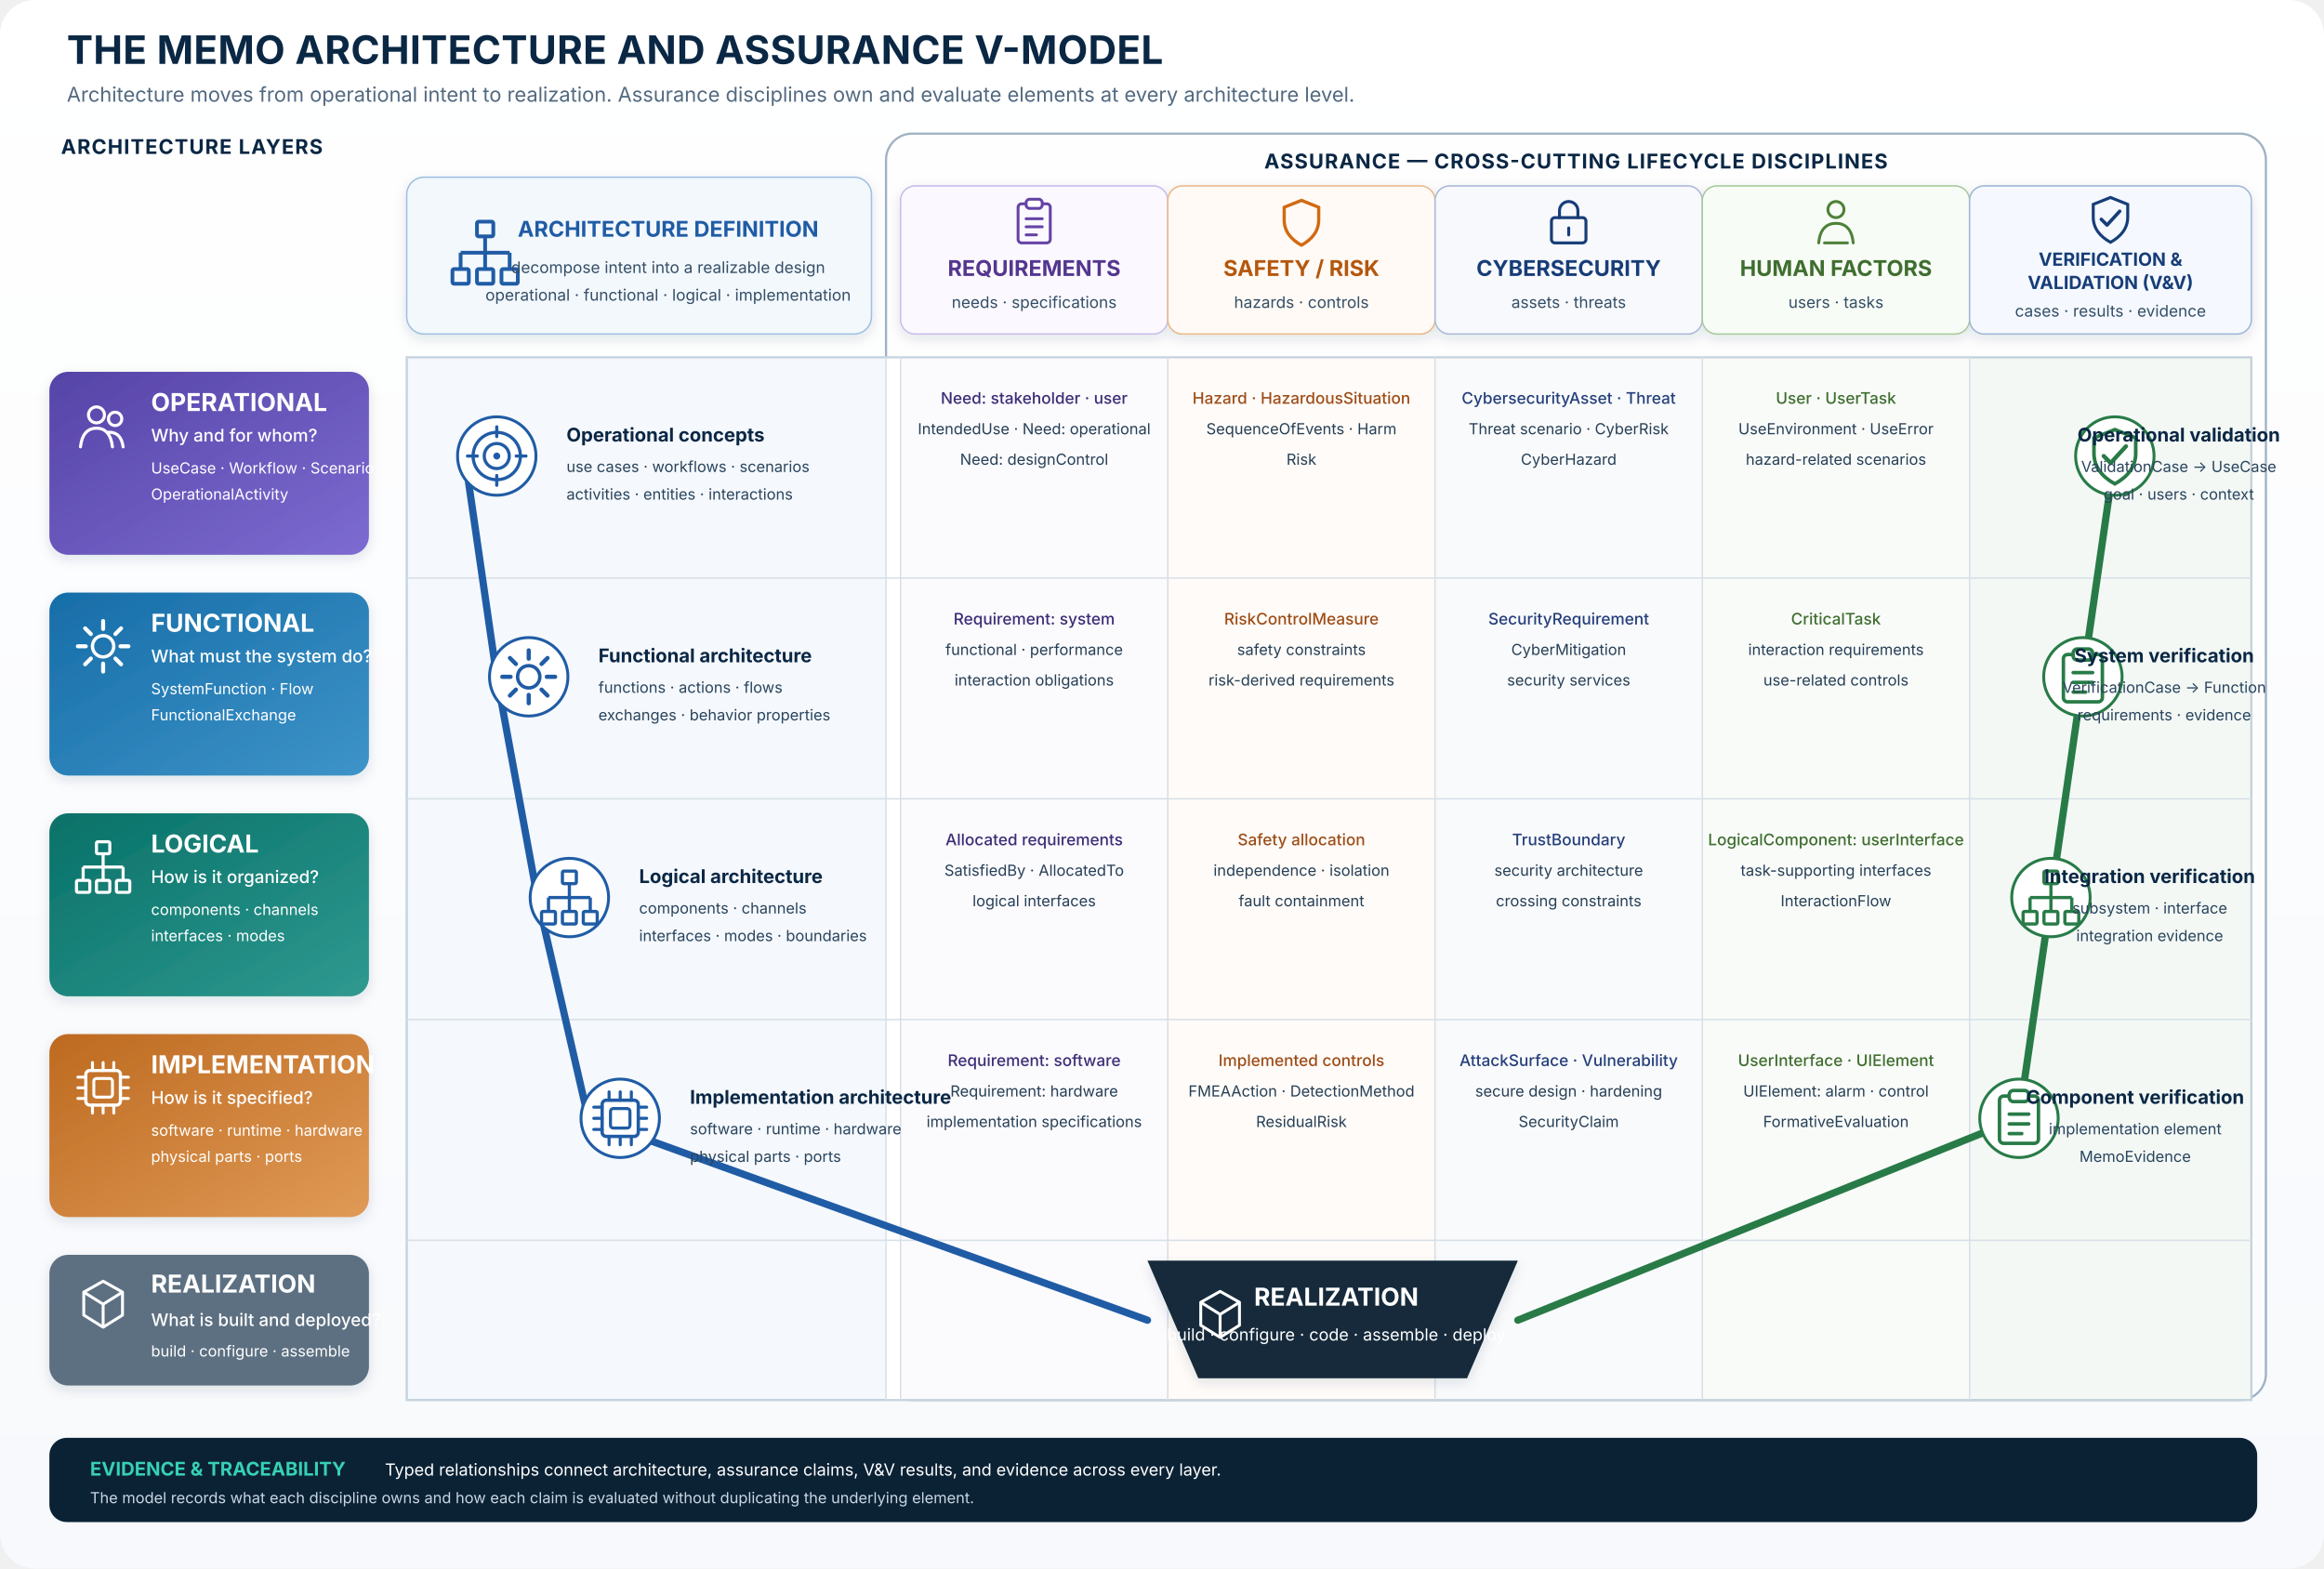
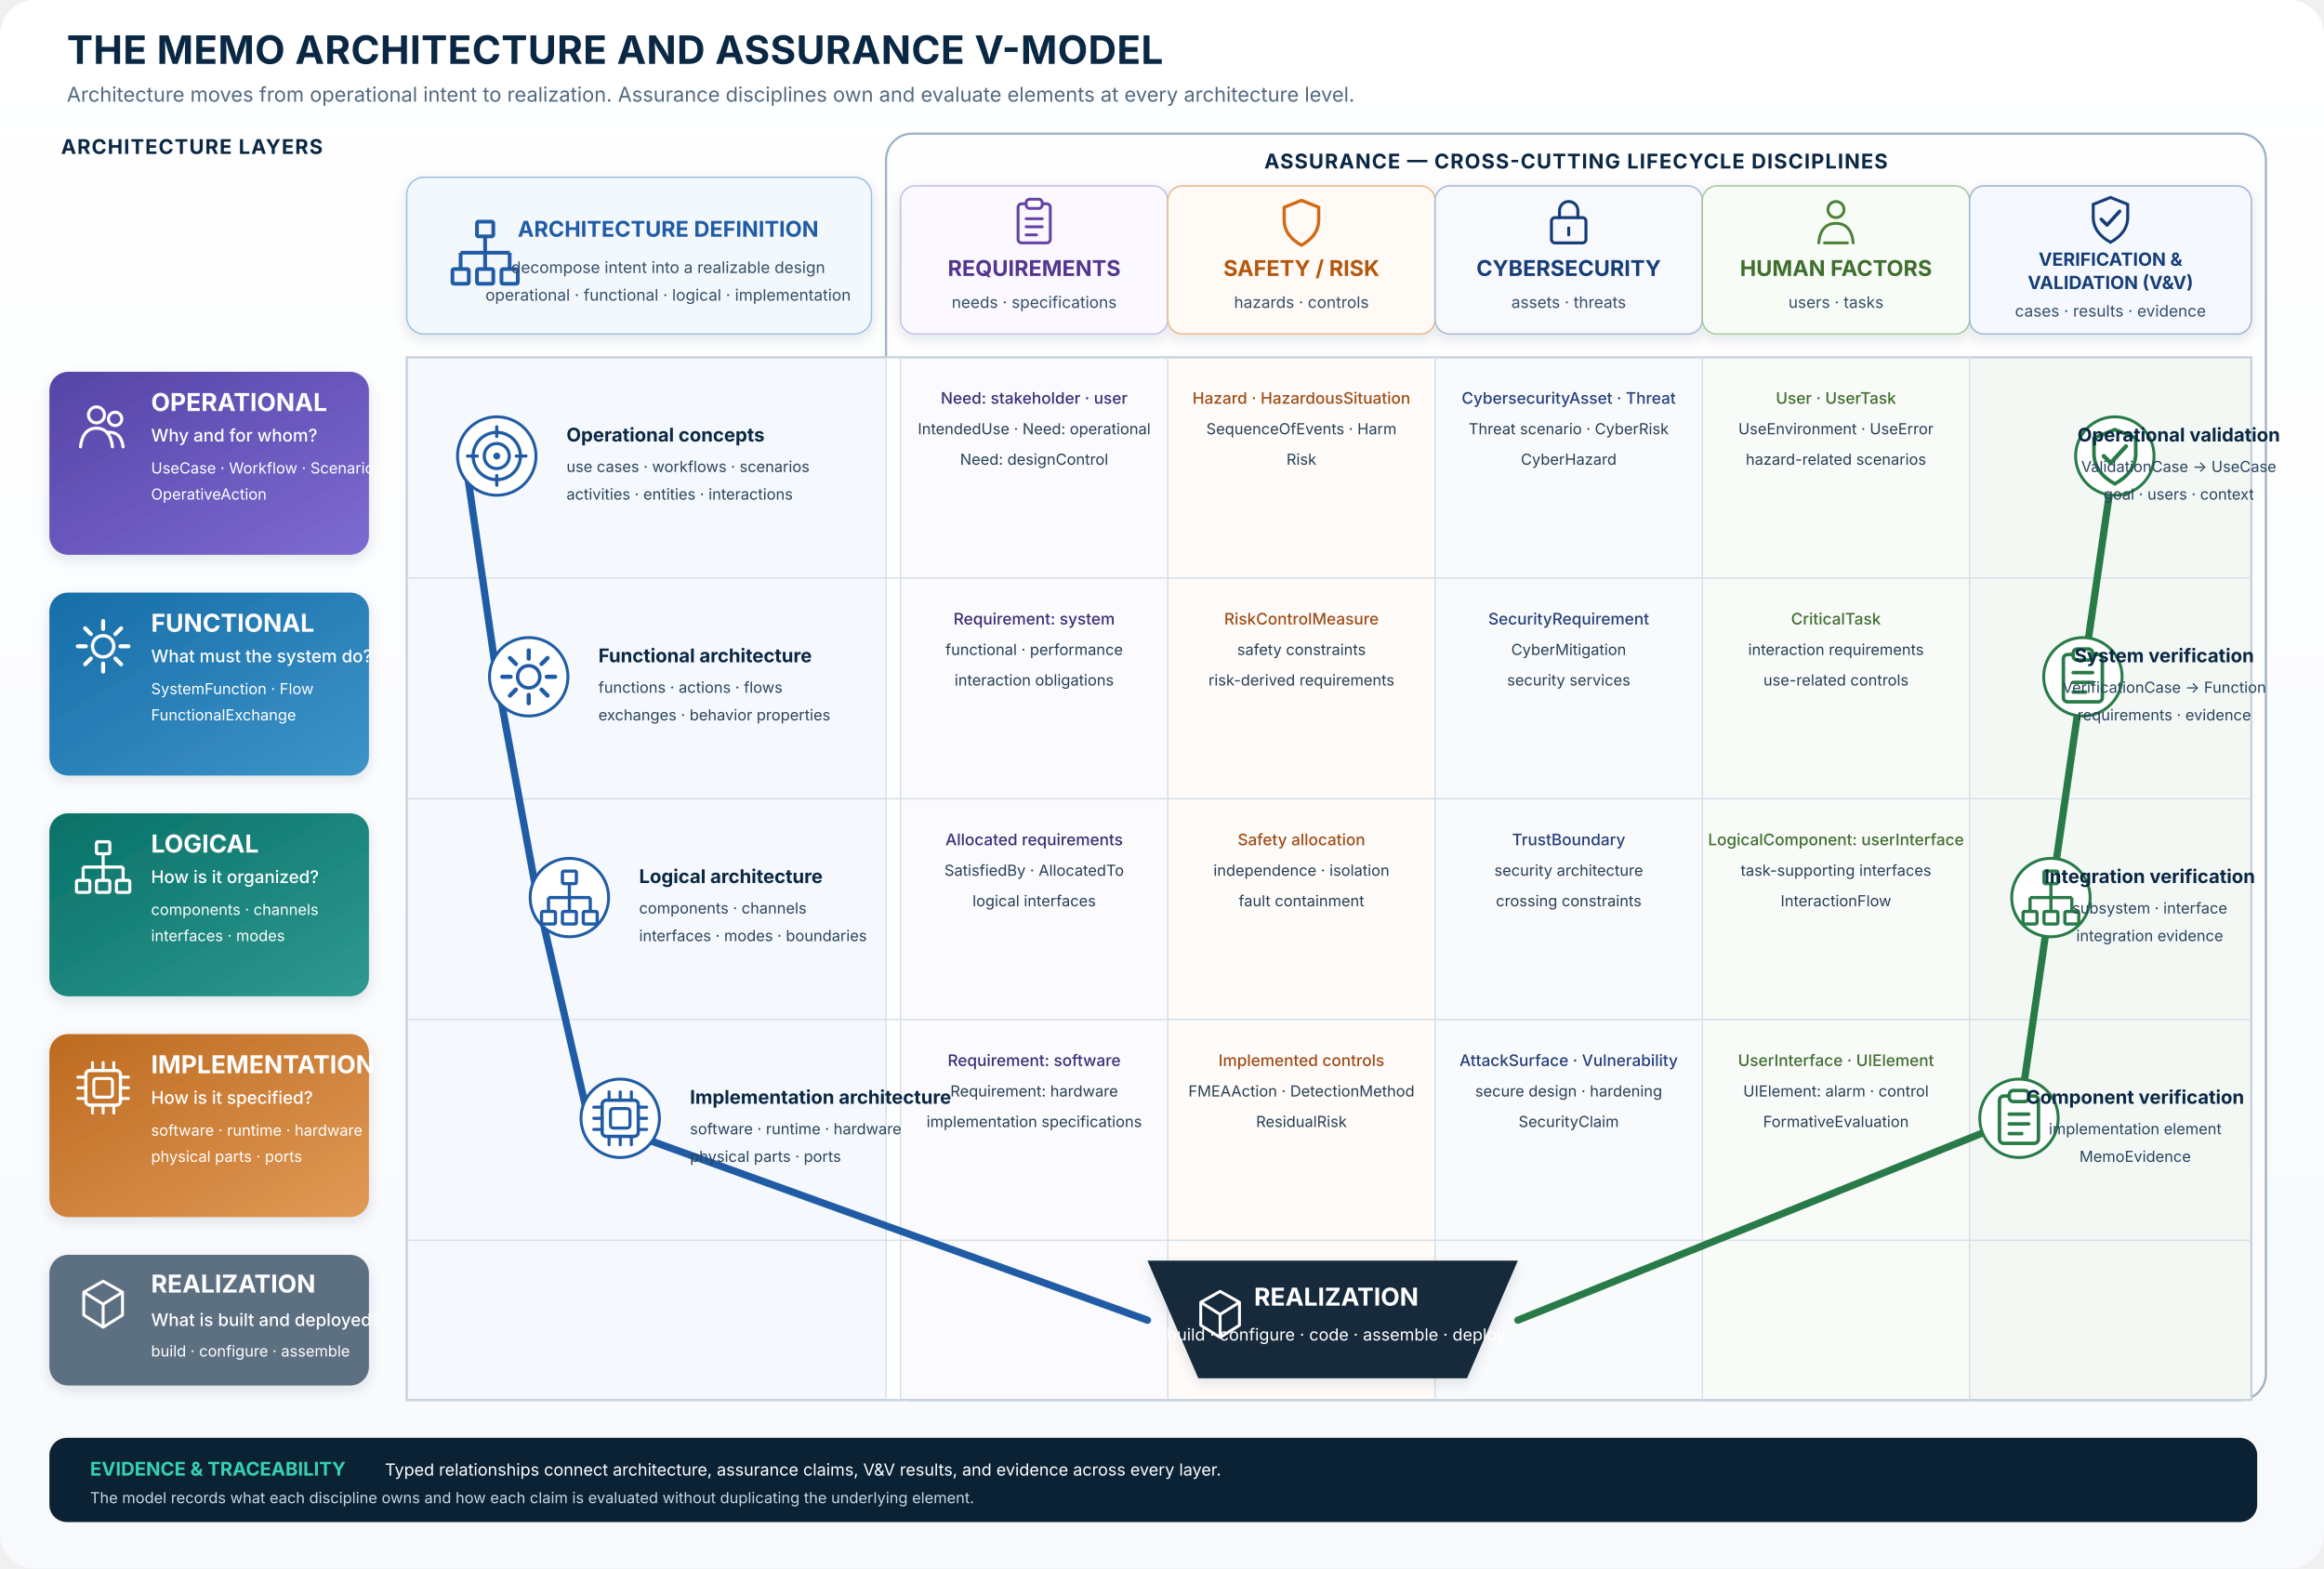
- <svg xmlns="http://www.w3.org/2000/svg" width="1600" height="1080" viewBox="0 0 1600 1080" role="img" aria-labelledby="title desc" data-ontology-types="UseCase OperationalWorkflow MemoScenario OperationalActivity SystemFunction SystemAction FunctionalFlow FunctionalExchange LogicalComponent LogicalInterface SoftwareComponent HardwareComponent PhysicalPort Need IntendedUse ReasonablyForeseeableMisuse SafetyRelatedCharacteristic HazardCause Hazard SequenceOfEvents HazardousSituation Harm Risk RiskControlMeasure ResidualRisk Benefit OverallResidualRiskEvaluation CybersecurityAsset Threat SecurityRequirement CyberMitigation TrustBoundary AttackSurface Vulnerability User UserTask UseError UseEnvironment UserInterface UIElement ValidationCase VerificationCase MemoEvidence">
+ <svg xmlns="http://www.w3.org/2000/svg" width="1600" height="1080" viewBox="0 0 1600 1080" role="img" aria-labelledby="title desc" data-ontology-types="UseCase OperationalWorkflow OperativeScenario OperativeAction SystemFunction FunctionalFlow FunctionalExchange LogicalComponent LogicalInterface SoftwareComponent HardwareComponent PhysicalPort Need IntendedUse ReasonablyForeseeableMisuse SafetyRelatedCharacteristic HazardCause Hazard SequenceOfEvents HazardousSituation Harm Risk RiskControlMeasure ResidualRisk Benefit OverallResidualRiskEvaluation CybersecurityAsset Threat SecurityRequirement CyberMitigation TrustBoundary AttackSurface Vulnerability User UseError UseEnvironment UserInterface UIElement ValidationCase VerificationCase MemoEvidence">
  <defs>
    <linearGradient id="bg" x1="0" y1="0" x2="0" y2="1">
      <stop offset="0" stop-color="#ffffff" />
      <stop offset="1" stop-color="#f7f9fc" />
    </linearGradient>
    <linearGradient id="op" x1="0" y1="0" x2="1" y2="1">
      <stop stop-color="#5644a7" />
      <stop offset="1" stop-color="#7d6bd1" />
    </linearGradient>
    <linearGradient id="fn" x1="0" y1="0" x2="1" y2="1">
      <stop stop-color="#176da8" />
      <stop offset="1" stop-color="#3d94c8" />
    </linearGradient>
    <linearGradient id="lg" x1="0" y1="0" x2="1" y2="1">
      <stop stop-color="#087168" />
      <stop offset="1" stop-color="#2f9990" />
    </linearGradient>
    <linearGradient id="im" x1="0" y1="0" x2="1" y2="1">
      <stop stop-color="#bd6a20" />
      <stop offset="1" stop-color="#e09a56" />
    </linearGradient>
    <filter id="soft" x="-20%" y="-20%" width="140%" height="150%">
      <feDropShadow dx="0" dy="3" stdDeviation="4" flood-color="#102e49" flood-opacity="0.12" />
    </filter>
    <marker id="archArrow" markerUnits="userSpaceOnUse" markerWidth="9" markerHeight="9" refX="8" refY="4.5" orient="auto">
      <path d="M0 0L9 4.5L0 9Z" fill="#205ca5" />
    </marker>
    <marker id="vvArrow" markerUnits="userSpaceOnUse" markerWidth="9" markerHeight="9" refX="8" refY="4.5" orient="auto">
      <path d="M0 0L9 4.5L0 9Z" fill="#287b47" />
    </marker>
    <symbol id="clipboard" viewBox="0 0 48 48">
      <rect x="10" y="8" width="28" height="34" rx="3" fill="none" stroke="currentColor" stroke-width="2.5" />
      <rect x="17" y="4" width="14" height="8" rx="3" fill="#ffffff" stroke="currentColor" stroke-width="2.5" />
      <path d="M17 21h14M17 28h14M17 35h9" fill="none" stroke="currentColor" stroke-width="2.5" stroke-linecap="round" />
    </symbol>
    <symbol id="shield" viewBox="0 0 48 48">
      <path d="M24 5L39 11v11c0 10-6 17-15 22C15 39 9 32 9 22V11Z" fill="none" stroke="currentColor" stroke-width="2.8" stroke-linejoin="round" />
    </symbol>
    <symbol id="lock" viewBox="0 0 48 48">
      <rect x="9" y="20" width="30" height="22" rx="3" fill="none" stroke="currentColor" stroke-width="2.6" />
      <path d="M16 20v-6a8 8 0 0116 0v6M24 29v6" fill="none" stroke="currentColor" stroke-width="2.6" stroke-linecap="round" />
    </symbol>
    <symbol id="person" viewBox="0 0 48 48">
      <circle cx="24" cy="13" r="7" fill="none" stroke="currentColor" stroke-width="2.5" />
      <path d="M9 42c1-11 6-17 15-17s14 6 15 17M14 42h20" fill="none" stroke="currentColor" stroke-width="2.5" stroke-linecap="round" />
    </symbol>
    <symbol id="checkshield" viewBox="0 0 48 48">
      <path d="M24 5L39 11v11c0 10-6 17-15 22C15 39 9 32 9 22V11Z" fill="none" stroke="currentColor" stroke-width="2.6" />
      <path d="M16 24l5 5 11-12" fill="none" stroke="currentColor" stroke-width="3" stroke-linecap="round" stroke-linejoin="round" />
    </symbol>
    <symbol id="people" viewBox="0 0 48 48">
      <circle cx="19" cy="16" r="6" fill="none" stroke="currentColor" stroke-width="2.3" />
      <circle cx="33" cy="19" r="5" fill="none" stroke="currentColor" stroke-width="2.3" />
      <path d="M7 40c1-9 5-14 12-14s11 5 12 14M28 29c7 0 10 4 11 11" fill="none" stroke="currentColor" stroke-width="2.3" stroke-linecap="round" />
    </symbol>
    <symbol id="gear" viewBox="0 0 48 48">
      <circle cx="24" cy="24" r="8" fill="none" stroke="currentColor" stroke-width="2.5" />
      <path d="M24 5v6M24 37v6M5 24h6M37 24h6M10.5 10.5l4.3 4.3M33.2 33.2l4.3 4.3M37.5 10.5l-4.3 4.3M14.8 33.2l-4.3 4.3" fill="none" stroke="currentColor" stroke-width="3" stroke-linecap="round" />
    </symbol>
    <symbol id="network" viewBox="0 0 48 48">
      <rect x="19" y="5" width="10" height="9" rx="1" fill="none" stroke="currentColor" stroke-width="2.3" />
      <rect x="4" y="34" width="10" height="9" rx="1" fill="none" stroke="currentColor" stroke-width="2.3" />
      <rect x="19" y="34" width="10" height="9" rx="1" fill="none" stroke="currentColor" stroke-width="2.3" />
      <rect x="34" y="34" width="10" height="9" rx="1" fill="none" stroke="currentColor" stroke-width="2.3" />
      <path d="M24 14v10M9 24h30M9 24v10M24 24v10M39 24v10" fill="none" stroke="currentColor" stroke-width="2.3" />
    </symbol>
    <symbol id="chip" viewBox="0 0 48 48">
      <rect x="11" y="11" width="26" height="26" rx="3" fill="none" stroke="currentColor" stroke-width="2.4" />
      <rect x="17" y="17" width="14" height="14" rx="2" fill="none" stroke="currentColor" stroke-width="2.2" />
      <path d="M16 5v6M24 5v6M32 5v6M16 37v6M24 37v6M32 37v6M5 16h6M5 24h6M5 32h6M37 16h6M37 24h6M37 32h6" fill="none" stroke="currentColor" stroke-width="2.2" stroke-linecap="round" />
    </symbol>
    <symbol id="cube" viewBox="0 0 48 48">
      <path d="M24 5l16 9v19l-16 10-16-10V14Z" fill="none" stroke="currentColor" stroke-width="2.4" stroke-linejoin="round" />
      <path d="M8 14l16 10 16-10M24 24v19" fill="none" stroke="currentColor" stroke-width="2.4" />
    </symbol>
    <symbol id="target" viewBox="0 0 48 48">
      <circle cx="24" cy="24" r="17" fill="none" stroke="currentColor" stroke-width="2.3" />
      <circle cx="24" cy="24" r="9" fill="none" stroke="currentColor" stroke-width="2.3" />
      <circle cx="24" cy="24" r="2.5" fill="currentColor" />
      <path d="M24 3v7M24 38v7M3 24h7M38 24h7" stroke="currentColor" stroke-width="2.3" stroke-linecap="round" />
    </symbol>
    <style>
      .t { font-family: Inter, "Segoe UI", Arial, sans-serif; fill: #0a2744; }
      .title { font-size: 27px; font-weight: 700; letter-spacing: .25px; }
      .sub { font-size: 14px; font-weight: 400; fill: #526980; }
      .axis { font-size: 14px; font-weight: 700; letter-spacing: .7px; }
      .header { font-size: 15px; font-weight: 700; }
      .header-copy { font-size: 11px; font-weight: 400; fill: #344e66; }
      .row-title { font-size: 17px; font-weight: 700; fill: #fff; }
      .row-sub { font-size: 12px; font-weight: 500; fill: #fff; }
      .row-copy { font-size: 10.5px; font-weight: 400; fill: #fff; }
      .cell { font-size: 11px; font-weight: 500; }
      .cell-sub { font-size: 10.5px; font-weight: 400; fill: #263f56; }
      .v-title { font-size: 13px; font-weight: 700; }
      .v-copy { font-size: 10.5px; font-weight: 400; fill: #29445d; }
      .footer-title { font-size: 12px; font-weight: 700; }
      .footer-copy { font-size: 10.5px; font-weight: 400; fill: #243e55; }
    </style>
  </defs>
  <rect width="1600" height="1080" rx="24" fill="url(#bg)" />
  <g class="t">
    <text class="title" x="46" y="44">THE MEMO ARCHITECTURE AND ASSURANCE V-MODEL</text>
    <text class="sub" x="46" y="70">Architecture moves from operational intent to realization. Assurance disciplines own and evaluate elements at every architecture level.</text>
    <text class="axis" x="42" y="106">ARCHITECTURE LAYERS</text>
  </g>
  <g filter="url(#soft)" class="t">
    <rect x="280" y="122" width="320" height="108" rx="12" fill="#f3f8fd" stroke="#9ebfe0" />
  </g>
  <rect x="610" y="92" width="950" height="872" rx="18" fill="#ffffff" fill-opacity=".42" stroke="#9fb1c3" stroke-width="1.5" />
  <g class="t" text-anchor="middle">
    <g transform="translate(307 147)" color="#205ca5">
      <use href="#network" width="54" height="54" />
    </g>
    <text class="header" x="460" y="163" fill="#205ca5">ARCHITECTURE DEFINITION</text>
    <text class="header-copy" x="460" y="188">decompose intent into a realizable design</text>
    <text class="header-copy" x="460" y="207">operational · functional · logical · implementation</text>
    <text class="axis" x="1085" y="116">ASSURANCE — CROSS-CUTTING LIFECYCLE DISCIPLINES</text>
  </g>
  <g filter="url(#soft)" class="t">
    <rect x="620" y="128" width="184" height="102" rx="10" fill="#fbf9ff" stroke="#c7bce8" />
    <rect x="804" y="128" width="184" height="102" rx="10" fill="#fffaf5" stroke="#e8b889" />
    <rect x="988" y="128" width="184" height="102" rx="10" fill="#f8f9fd" stroke="#a9b8d7" />
    <rect x="1172" y="128" width="184" height="102" rx="10" fill="#f8fcf6" stroke="#a6c99a" />
    <rect x="1356" y="128" width="194" height="102" rx="10" fill="#f5f9ff" stroke="#9fb5d5" />
  </g>
  <g class="t" text-anchor="middle">
    <g transform="translate(693 134)" color="#6543a5">
      <use href="#clipboard" width="38" height="38" />
    </g>
    <text class="header" x="712" y="190" fill="#54368f">REQUIREMENTS</text>
    <text class="header-copy" x="712" y="212">needs · specifications</text>
    <g transform="translate(877 134)" color="#d16a12">
      <use href="#shield" width="38" height="38" />
    </g>
    <text class="header" x="896" y="190" fill="#b4570d">SAFETY / RISK</text>
    <text class="header-copy" x="896" y="212">hazards · controls</text>
    <g transform="translate(1061 134)" color="#173d78">
      <use href="#lock" width="38" height="38" />
    </g>
    <text class="header" x="1080" y="190" fill="#173d78">CYBERSECURITY</text>
    <text class="header-copy" x="1080" y="212">assets · threats</text>
    <g transform="translate(1245 134)" color="#4d8138">
      <use href="#person" width="38" height="38" />
    </g>
    <text class="header" x="1264" y="190" fill="#3f6e2f">HUMAN FACTORS</text>
    <text class="header-copy" x="1264" y="212">users · tasks</text>
    <g transform="translate(1434 132)" color="#173d78">
      <use href="#checkshield" width="38" height="38" />
    </g>
    <text x="1453" y="183" font-size="12.5" font-weight="700" fill="#173d78">VERIFICATION &amp;</text>
    <text x="1453" y="199" font-size="12.5" font-weight="700" fill="#173d78">VALIDATION (V&amp;V)</text>
    <text class="header-copy" x="1453" y="218">cases · results · evidence</text>
  </g>
  <rect x="280" y="246" width="1270" height="718" fill="#ffffff" stroke="#c8d4df" stroke-width="1.5" />
  <rect x="280" y="246" width="330" height="718" fill="#2d74b8" opacity=".05" />
  <rect x="620" y="246" width="184" height="718" fill="#765bb4" opacity=".035" />
  <rect x="804" y="246" width="184" height="718" fill="#d77622" opacity=".035" />
  <rect x="988" y="246" width="184" height="718" fill="#31558b" opacity=".035" />
  <rect x="1172" y="246" width="184" height="718" fill="#4c8337" opacity=".035" />
  <rect x="1356" y="246" width="194" height="718" fill="#287b47" opacity=".055" />
  <g stroke="#d7e0e8" stroke-width="1">
    <path d="M280 398H1550M280 550H1550M280 702H1550M280 854H1550" />
    <path d="M610 246V964M620 246V964M804 246V964M988 246V964M1172 246V964M1356 246V964" />
  </g>
  <g filter="url(#soft)" class="t">
    <rect x="34" y="256" width="220" height="126" rx="13" fill="url(#op)" />
    <rect x="34" y="408" width="220" height="126" rx="13" fill="url(#fn)" />
    <rect x="34" y="560" width="220" height="126" rx="13" fill="url(#lg)" />
    <rect x="34" y="712" width="220" height="126" rx="13" fill="url(#im)" />
    <rect x="34" y="864" width="220" height="90" rx="13" fill="#5d6f82" />
  </g>
  <g class="t">
    <g transform="translate(49 271)" color="#fff">
      <use href="#people" width="44" height="44" />
    </g>
    <text class="row-title" x="104" y="283">OPERATIONAL</text>
    <text class="row-sub" x="104" y="304">Why and for whom?</text>
    <text class="row-copy" x="104" y="326">UseCase · Workflow · Scenario</text>
-     <text class="row-copy" x="104" y="344">OperationalActivity</text>
+     <text class="row-copy" x="104" y="344">OperativeAction</text>
    <g transform="translate(49 423)" color="#fff">
      <use href="#gear" width="44" height="44" />
    </g>
    <text class="row-title" x="104" y="435">FUNCTIONAL</text>
    <text class="row-sub" x="104" y="456">What must the system do?</text>
    <text class="row-copy" x="104" y="478">SystemFunction · Flow</text>
    <text class="row-copy" x="104" y="496">FunctionalExchange</text>
    <g transform="translate(49 575)" color="#fff">
      <use href="#network" width="44" height="44" />
    </g>
    <text class="row-title" x="104" y="587">LOGICAL</text>
    <text class="row-sub" x="104" y="608">How is it organized?</text>
    <text class="row-copy" x="104" y="630">components · channels</text>
    <text class="row-copy" x="104" y="648">interfaces · modes</text>
    <g transform="translate(49 727)" color="#fff">
      <use href="#chip" width="44" height="44" />
    </g>
    <text class="row-title" x="104" y="739">IMPLEMENTATION</text>
    <text class="row-sub" x="104" y="760">How is it specified?</text>
    <text class="row-copy" x="104" y="782">software · runtime · hardware</text>
    <text class="row-copy" x="104" y="800">physical parts · ports</text>
    <g transform="translate(51 878)" color="#fff">
      <use href="#cube" width="40" height="40" />
    </g>
    <text class="row-title" x="104" y="890">REALIZATION</text>
    <text class="row-sub" x="104" y="913">What is built and deployed?</text>
    <text class="row-copy" x="104" y="934">build · configure · assemble</text>
  </g>
  <path d="M320 314 L342 466 L370 618 L405 770 L790 909" fill="none" stroke="#205ca5" stroke-width="5" stroke-linecap="round" stroke-linejoin="round" />
  <g class="t">
    <g fill="#fff" stroke="#205ca5" stroke-width="2">
      <circle cx="342" cy="314" r="27" />
      <circle cx="364" cy="466" r="27" />
      <circle cx="392" cy="618" r="27" />
      <circle cx="427" cy="770" r="27" />
    </g>
    <g transform="translate(319 291)" color="#205ca5">
      <use href="#target" width="46" height="46" />
    </g>
    <text class="v-title" x="390" y="304">Operational concepts</text>
    <text class="v-copy" x="390" y="325">use cases · workflows · scenarios</text>
    <text class="v-copy" x="390" y="344">activities · entities · interactions</text>
    <g transform="translate(341 443)" color="#205ca5">
      <use href="#gear" width="46" height="46" />
    </g>
    <text class="v-title" x="412" y="456">Functional architecture</text>
    <text class="v-copy" x="412" y="477">functions · actions · flows</text>
    <text class="v-copy" x="412" y="496">exchanges · behavior properties</text>
    <g transform="translate(369 595)" color="#205ca5">
      <use href="#network" width="46" height="46" />
    </g>
    <text class="v-title" x="440" y="608">Logical architecture</text>
    <text class="v-copy" x="440" y="629">components · channels</text>
    <text class="v-copy" x="440" y="648">interfaces · modes · boundaries</text>
    <g transform="translate(404 747)" color="#205ca5">
      <use href="#chip" width="46" height="46" />
    </g>
    <text class="v-title" x="475" y="760">Implementation architecture</text>
    <text class="v-copy" x="475" y="781">software · runtime · hardware</text>
    <text class="v-copy" x="475" y="800">physical parts · ports</text>
  </g>
  <g class="t" text-anchor="middle">
    <g fill="#3d2d76">
      <text class="cell" x="712" y="278">Need: stakeholder · user</text>
      <text class="cell-sub" x="712" y="299">IntendedUse · Need: operational</text>
      <text class="cell-sub" x="712" y="320">Need: designControl</text>
    </g>
    <g fill="#9e4d18">
      <text class="cell" x="896" y="278">Hazard · HazardousSituation</text>
      <text class="cell-sub" x="896" y="299">SequenceOfEvents · Harm</text>
      <text class="cell-sub" x="896" y="320">Risk</text>
    </g>
    <g fill="#253f7b">
      <text class="cell" x="1080" y="278">CybersecurityAsset · Threat</text>
      <text class="cell-sub" x="1080" y="299">Threat scenario · CyberRisk</text>
      <text class="cell-sub" x="1080" y="320">CyberHazard</text>
    </g>
    <g fill="#3f6e2f">
      <text class="cell" x="1264" y="278">User · UserTask</text>
      <text class="cell-sub" x="1264" y="299">UseEnvironment · UseError</text>
      <text class="cell-sub" x="1264" y="320">hazard-related scenarios</text>
    </g>
    <g fill="#3d2d76">
      <text class="cell" x="712" y="430">Requirement: system</text>
      <text class="cell-sub" x="712" y="451">functional · performance</text>
      <text class="cell-sub" x="712" y="472">interaction obligations</text>
    </g>
    <g fill="#9e4d18">
      <text class="cell" x="896" y="430">RiskControlMeasure</text>
      <text class="cell-sub" x="896" y="451">safety constraints</text>
      <text class="cell-sub" x="896" y="472">risk-derived requirements</text>
    </g>
    <g fill="#253f7b">
      <text class="cell" x="1080" y="430">SecurityRequirement</text>
      <text class="cell-sub" x="1080" y="451">CyberMitigation</text>
      <text class="cell-sub" x="1080" y="472">security services</text>
    </g>
    <g fill="#3f6e2f">
      <text class="cell" x="1264" y="430">CriticalTask</text>
      <text class="cell-sub" x="1264" y="451">interaction requirements</text>
      <text class="cell-sub" x="1264" y="472">use-related controls</text>
    </g>
    <g fill="#3d2d76">
      <text class="cell" x="712" y="582">Allocated requirements</text>
      <text class="cell-sub" x="712" y="603">SatisfiedBy · AllocatedTo</text>
      <text class="cell-sub" x="712" y="624">logical interfaces</text>
    </g>
    <g fill="#9e4d18">
      <text class="cell" x="896" y="582">Safety allocation</text>
      <text class="cell-sub" x="896" y="603">independence · isolation</text>
      <text class="cell-sub" x="896" y="624">fault containment</text>
    </g>
    <g fill="#253f7b">
      <text class="cell" x="1080" y="582">TrustBoundary</text>
      <text class="cell-sub" x="1080" y="603">security architecture</text>
      <text class="cell-sub" x="1080" y="624">crossing constraints</text>
    </g>
    <g fill="#3f6e2f">
      <text class="cell" x="1264" y="582">LogicalComponent: userInterface</text>
      <text class="cell-sub" x="1264" y="603">task-supporting interfaces</text>
      <text class="cell-sub" x="1264" y="624">InteractionFlow</text>
    </g>
    <g fill="#3d2d76">
      <text class="cell" x="712" y="734">Requirement: software</text>
      <text class="cell-sub" x="712" y="755">Requirement: hardware</text>
      <text class="cell-sub" x="712" y="776">implementation specifications</text>
    </g>
    <g fill="#9e4d18">
      <text class="cell" x="896" y="734">Implemented controls</text>
      <text class="cell-sub" x="896" y="755">FMEAAction · DetectionMethod</text>
      <text class="cell-sub" x="896" y="776">ResidualRisk</text>
    </g>
    <g fill="#253f7b">
      <text class="cell" x="1080" y="734">AttackSurface · Vulnerability</text>
      <text class="cell-sub" x="1080" y="755">secure design · hardening</text>
      <text class="cell-sub" x="1080" y="776">SecurityClaim</text>
    </g>
    <g fill="#3f6e2f">
      <text class="cell" x="1264" y="734">UserInterface · UIElement</text>
      <text class="cell-sub" x="1264" y="755">UIElement: alarm · control</text>
      <text class="cell-sub" x="1264" y="776">FormativeEvaluation</text>
    </g>
  </g>
  <path d="M1045 909 L1390 770 L1412 618 L1434 466 L1456 314" fill="none" stroke="#287b47" stroke-width="5" stroke-linecap="round" stroke-linejoin="round" />
  <g class="t">
    <g fill="#fff" stroke="#287b47" stroke-width="2">
      <circle cx="1456" cy="314" r="27" />
      <circle cx="1434" cy="466" r="27" />
      <circle cx="1412" cy="618" r="27" />
      <circle cx="1390" cy="770" r="27" />
    </g>
    <g transform="translate(1433 291)" color="#287b47">
      <use href="#checkshield" width="46" height="46" />
    </g>
    <text class="v-title" x="1500" y="304" text-anchor="middle">Operational validation</text>
    <text class="v-copy" x="1500" y="325" text-anchor="middle">ValidationCase → UseCase</text>
    <text class="v-copy" x="1500" y="344" text-anchor="middle">goal · users · context</text>
    <g transform="translate(1411 443)" color="#287b47">
      <use href="#clipboard" width="46" height="46" />
    </g>
    <text class="v-title" x="1490" y="456" text-anchor="middle">System verification</text>
    <text class="v-copy" x="1490" y="477" text-anchor="middle">VerificationCase → Function</text>
    <text class="v-copy" x="1490" y="496" text-anchor="middle">requirements · evidence</text>
    <g transform="translate(1389 595)" color="#287b47">
      <use href="#network" width="46" height="46" />
    </g>
    <text class="v-title" x="1480" y="608" text-anchor="middle">Integration verification</text>
    <text class="v-copy" x="1480" y="629" text-anchor="middle">subsystem · interface</text>
    <text class="v-copy" x="1480" y="648" text-anchor="middle">integration evidence</text>
    <g transform="translate(1367 747)" color="#287b47">
      <use href="#clipboard" width="46" height="46" />
    </g>
    <text class="v-title" x="1470" y="760" text-anchor="middle">Component verification</text>
    <text class="v-copy" x="1470" y="781" text-anchor="middle">implementation element</text>
    <text class="v-copy" x="1470" y="800" text-anchor="middle">MemoEvidence</text>
  </g>
  <path d="M790 868 H1045 L1010 949 H825 Z" fill="#172a3a" filter="url(#soft)" />
  <g class="t" text-anchor="middle">
    <g transform="translate(820 885)" color="#fff">
      <use href="#cube" width="40" height="40" />
    </g>
    <text x="920" y="899" font-size="17" font-weight="700" fill="#fff">REALIZATION</text>
    <text x="920" y="923" font-size="11.5" font-weight="400" fill="#fff">build · configure · code · assemble · deploy</text>
  </g>
  <rect x="34" y="990" width="1520" height="58" rx="12" fill="#0b2235" />
  <g class="t">
    <text x="62" y="1016" font-size="13" font-weight="700" fill="#36d1b4">EVIDENCE &amp; TRACEABILITY</text>
    <text x="265" y="1016" font-size="11.5" font-weight="400" fill="#ffffff">Typed relationships connect architecture, assurance claims, V&amp;V results, and evidence across every layer.</text>
    <text x="62" y="1035" font-size="10.5" font-weight="400" fill="#c8d6e2">The model records what each discipline owns and how each claim is evaluated without duplicating the underlying element.</text>
  </g>
</svg>
